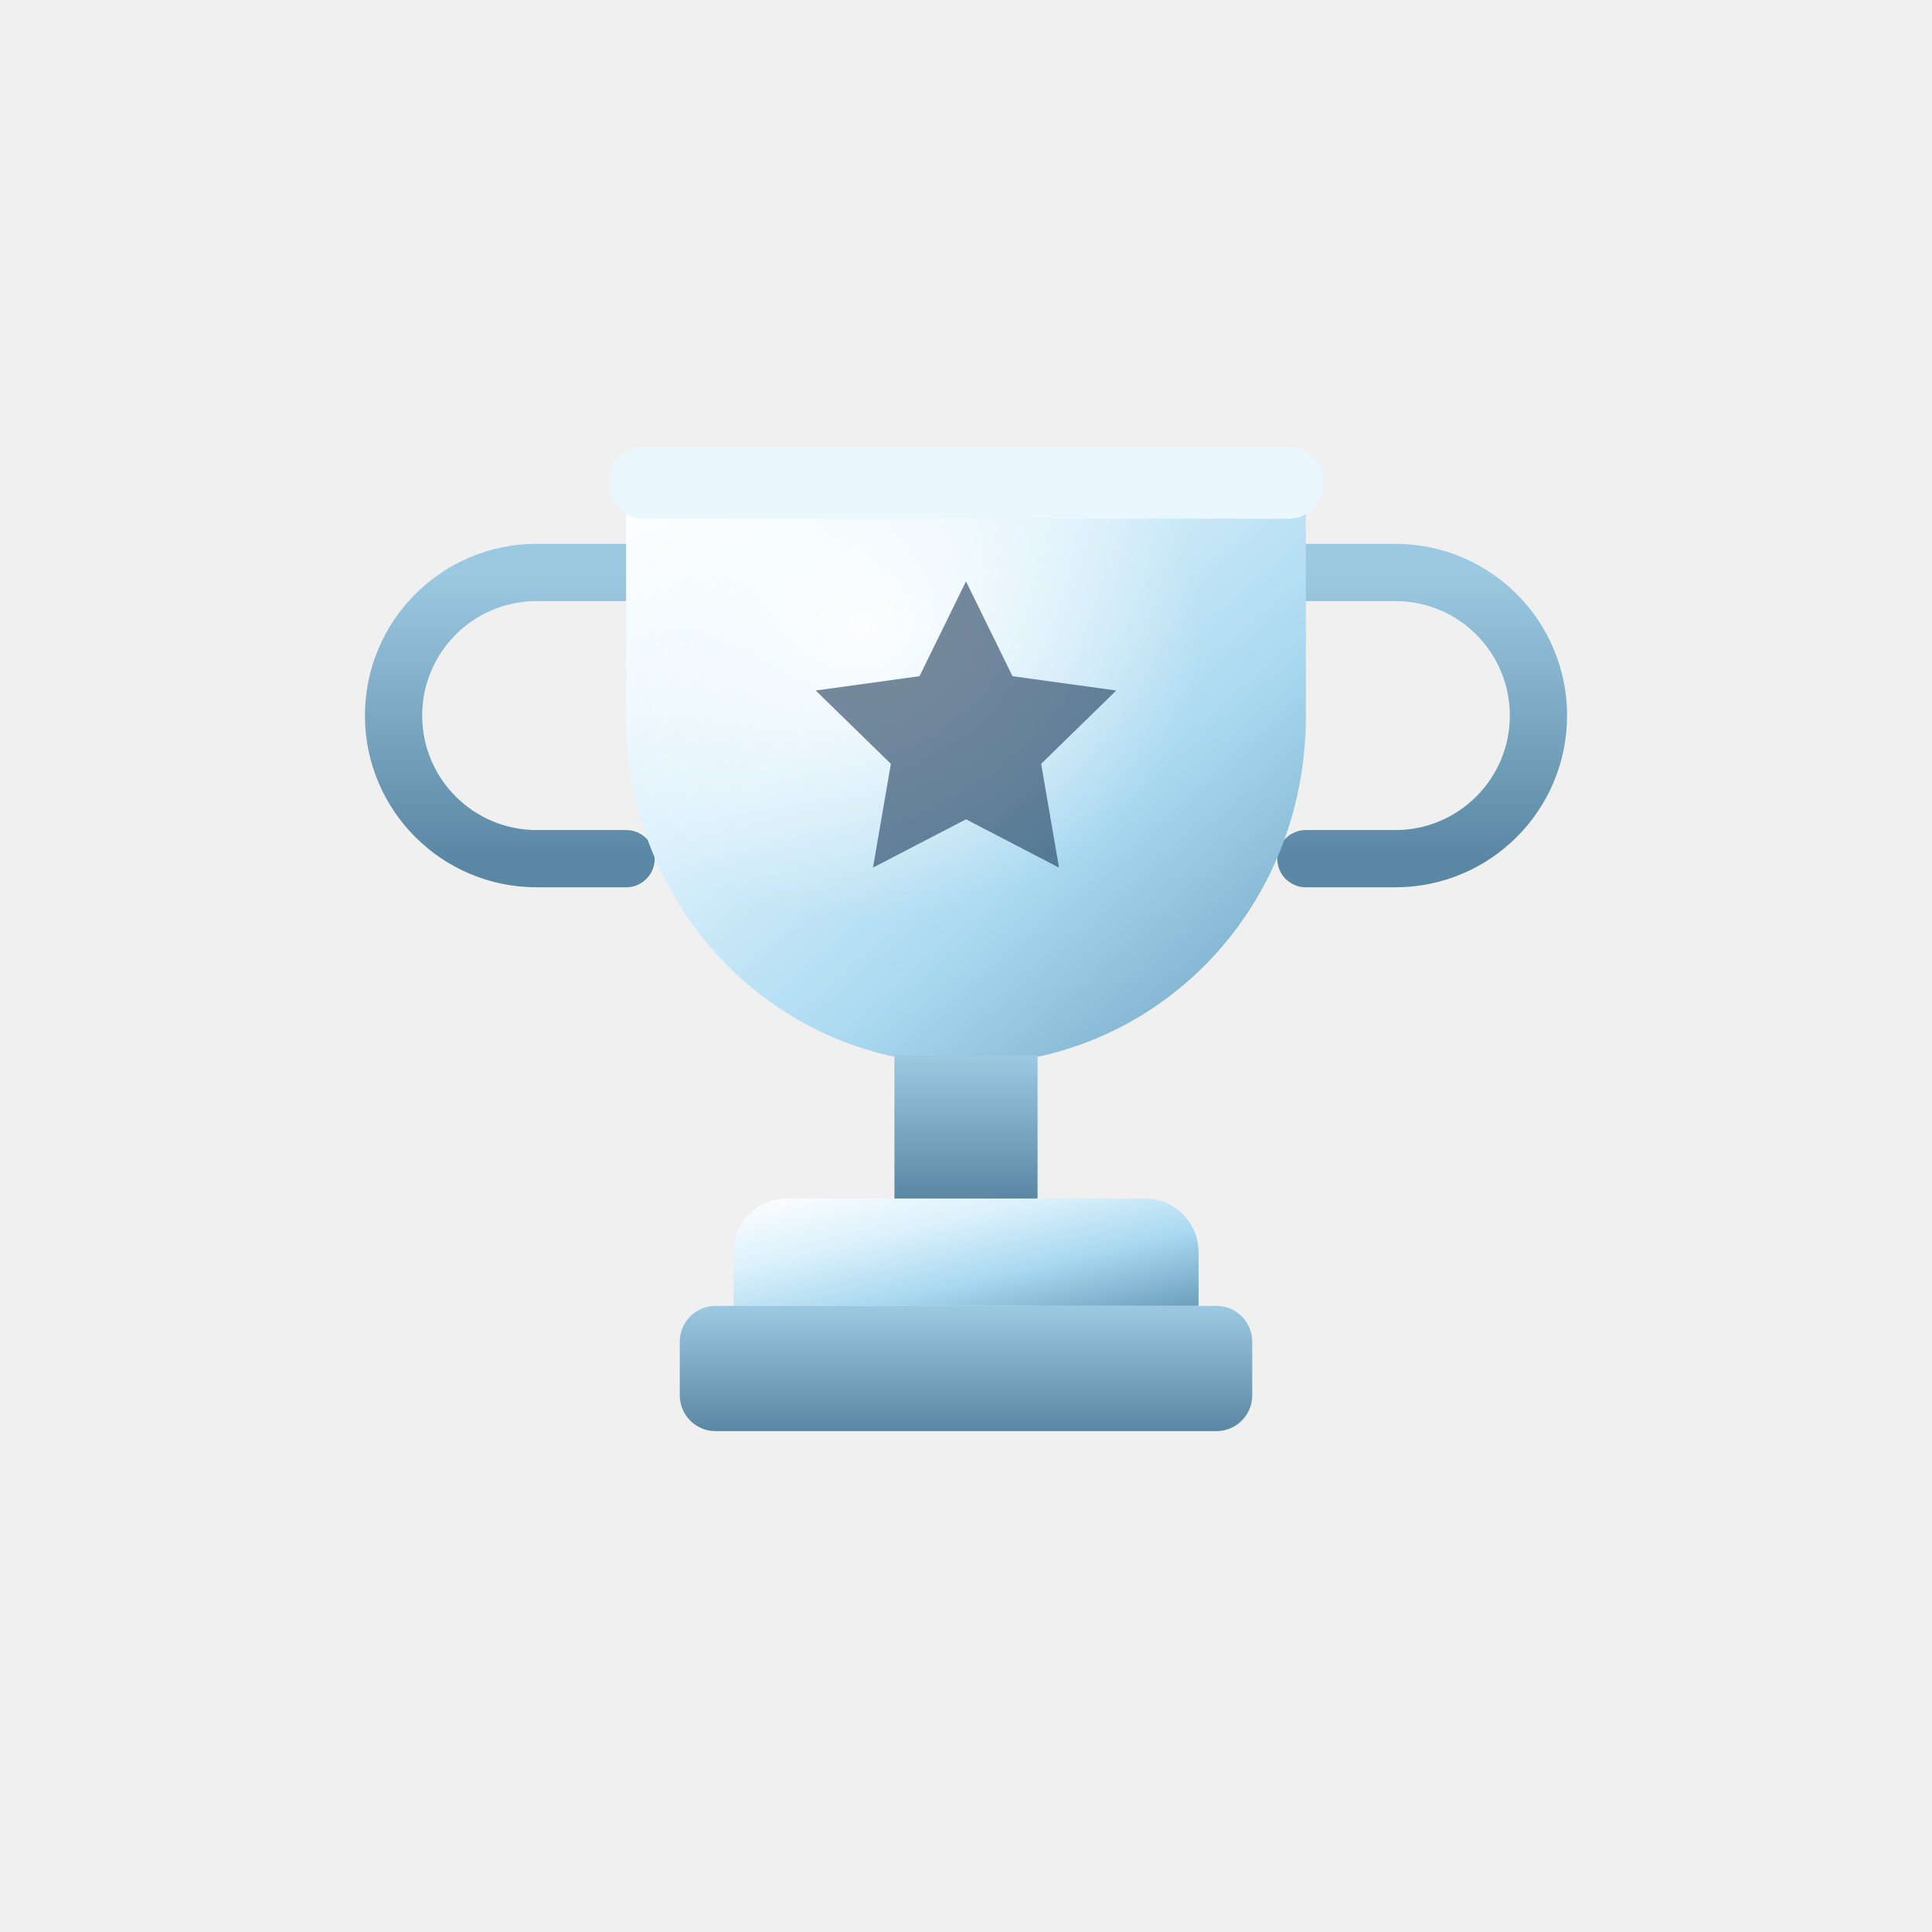
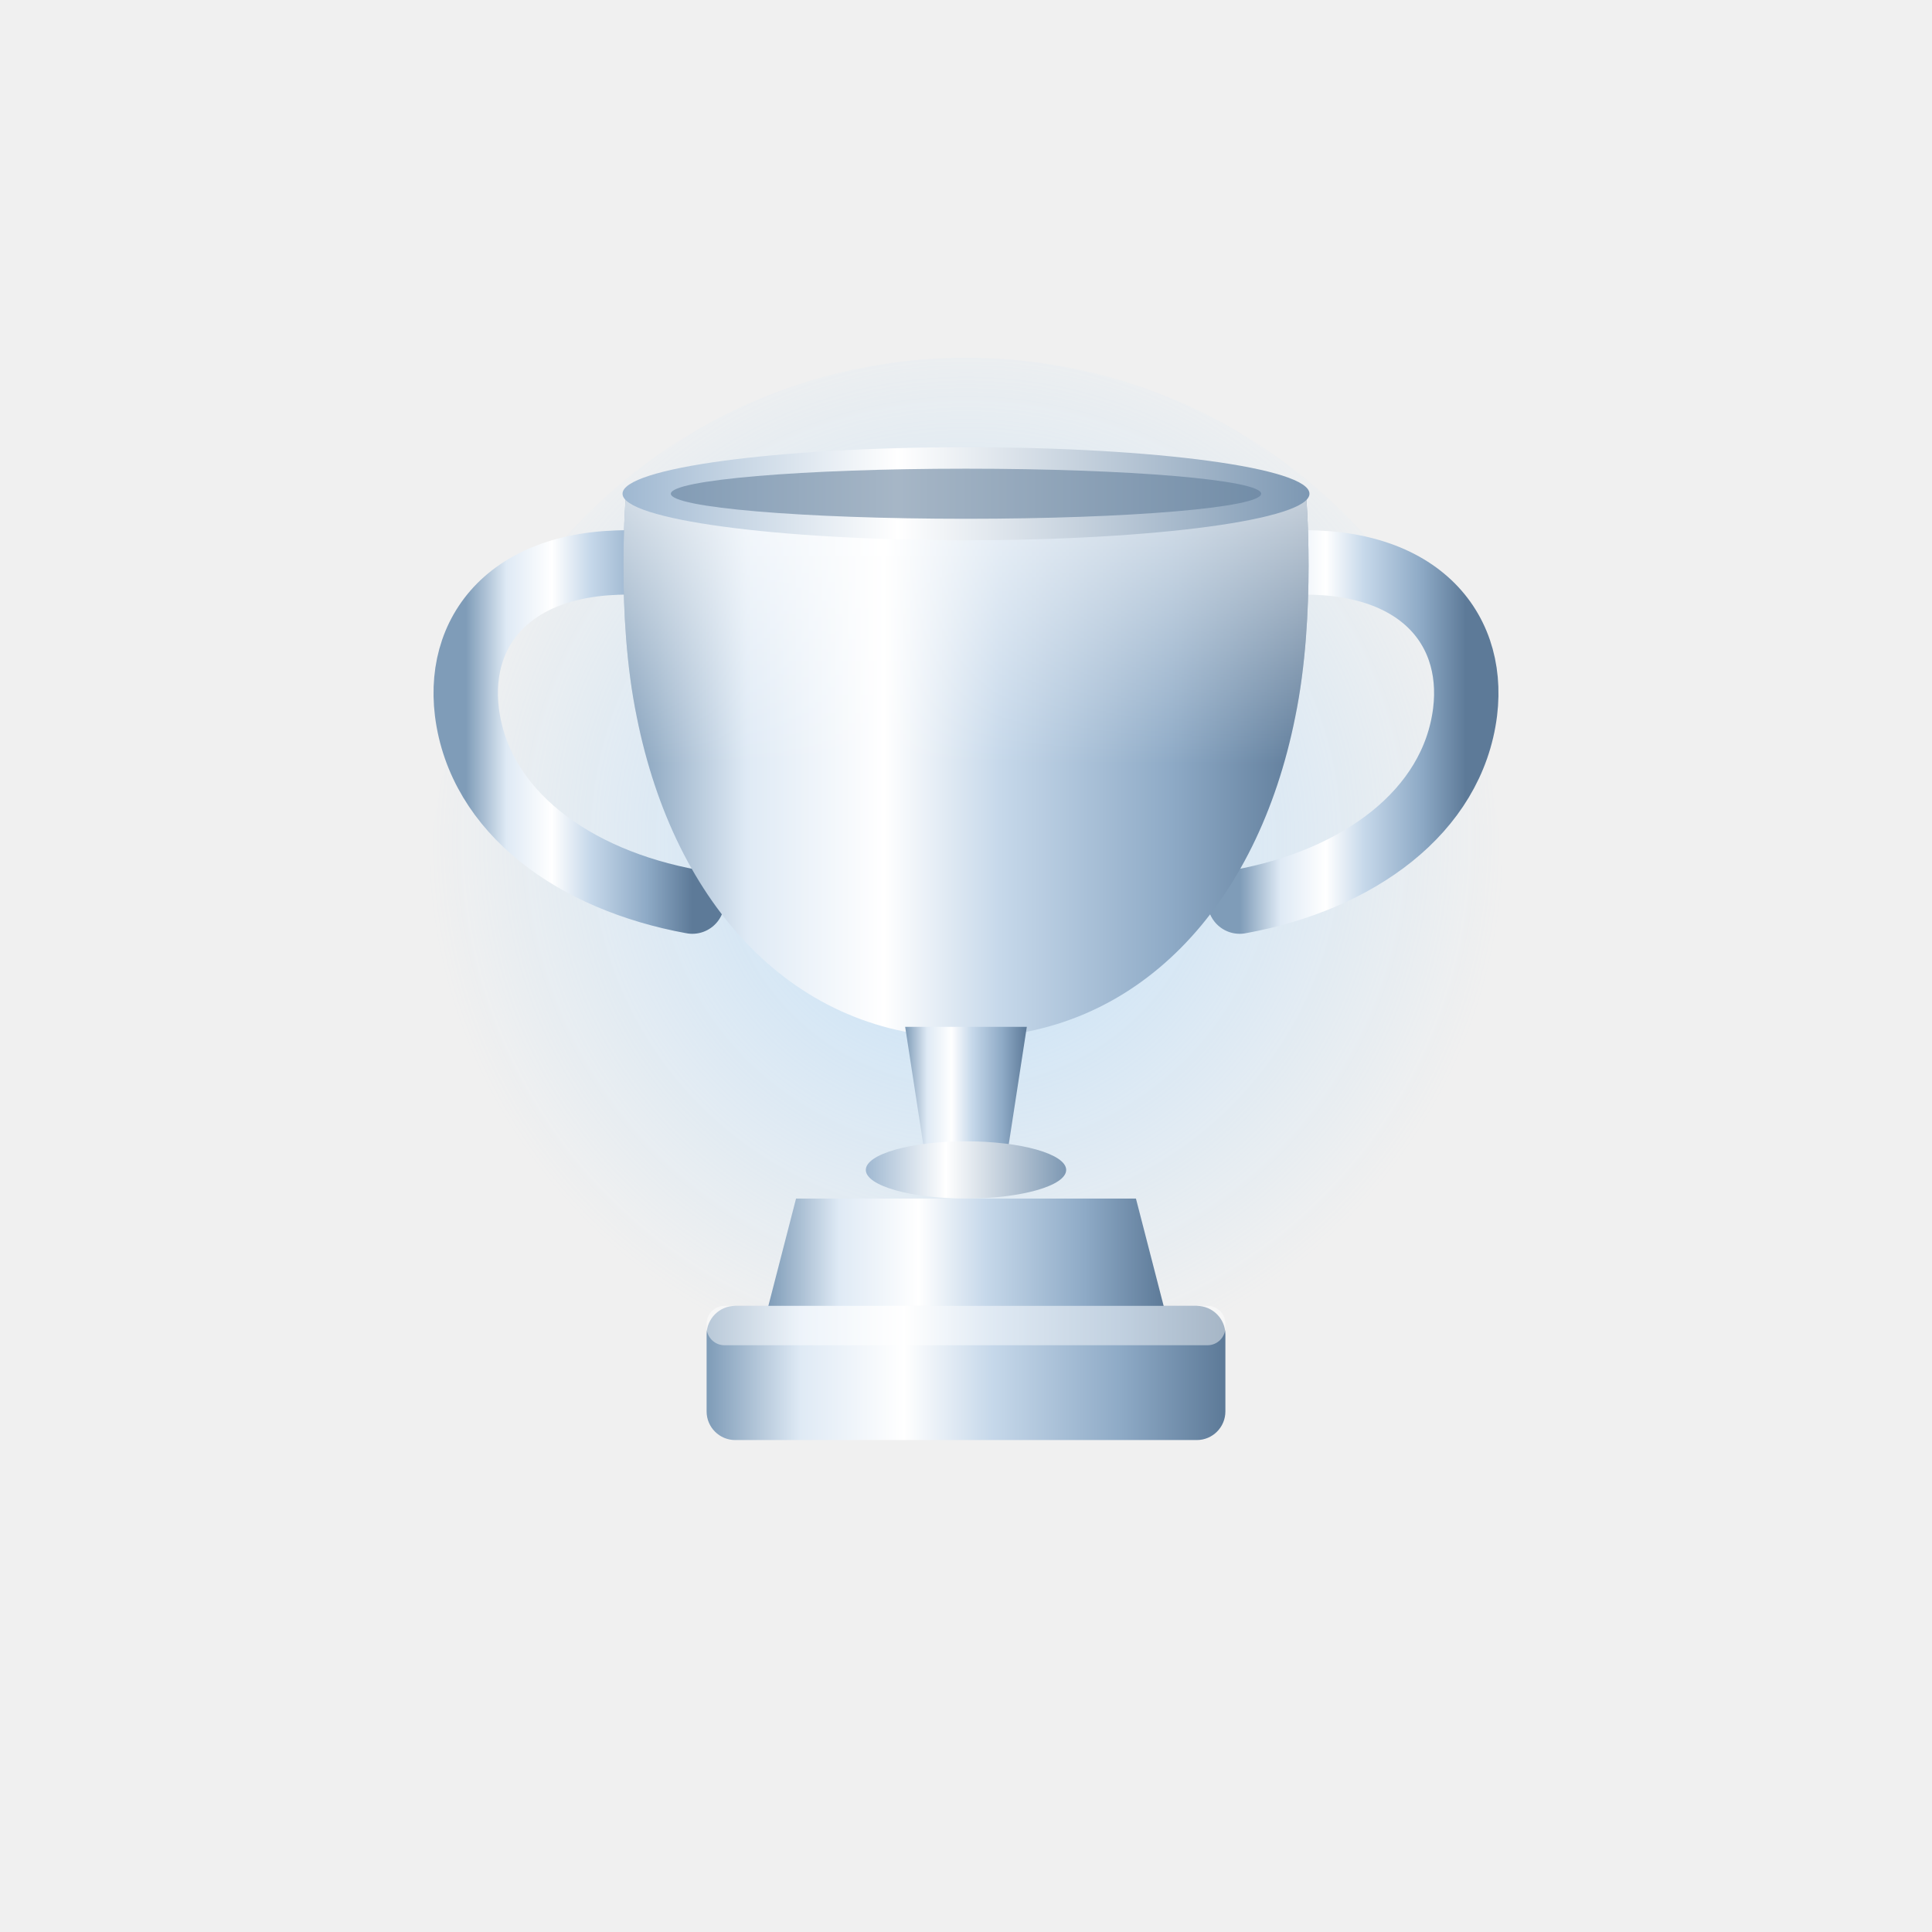
<svg xmlns="http://www.w3.org/2000/svg" viewBox="0 0 108 108">
  <defs>
-     <linearGradient id="plat" x1="0" y1="0" x2="1" y2="1">
-       <stop offset="0" stop-color="#ffffff" />
-       <stop offset="0.35" stop-color="#d9f0fb" />
-       <stop offset="0.65" stop-color="#a8d8f0" />
-       <stop offset="1" stop-color="#6b9fbd" />
+     <linearGradient id="plat" x1="0" y1="0" x2="1" y2="0">
+       <stop offset="0" stop-color="#7f9cb8" />
+       <stop offset="0.18" stop-color="#dfeaf5" />
+       <stop offset="0.38" stop-color="#ffffff" />
+       <stop offset="0.55" stop-color="#c6d8ea" />
+       <stop offset="0.8" stop-color="#8eaac6" />
+       <stop offset="1" stop-color="#5d7a98" />
    </linearGradient>
-     <linearGradient id="platDark" x1="0" y1="0" x2="0" y2="1">
-       <stop offset="0" stop-color="#9cc9e2" />
-       <stop offset="1" stop-color="#5a87a3" />
+     <linearGradient id="platV" x1="0" y1="0" x2="0" y2="1">
+       <stop offset="0" stop-color="#ffffff" stop-opacity="0.65" />
+       <stop offset="0.5" stop-color="#ffffff" stop-opacity="0" />
    </linearGradient>
-     <radialGradient id="shine" cx="0.35" cy="0.25" r="0.5">
-       <stop offset="0" stop-color="#ffffff" stop-opacity="0.9" />
-       <stop offset="1" stop-color="#ffffff" stop-opacity="0" />
+     <linearGradient id="rim" x1="0" y1="0" x2="1" y2="0">
+       <stop offset="0" stop-color="#9fb8d1" />
+       <stop offset="0.4" stop-color="#ffffff" />
+       <stop offset="1" stop-color="#7d98b3" />
+     </linearGradient>
+     <radialGradient id="glow" cx="0.5" cy="0.45" r="0.5">
+       <stop offset="0" stop-color="#9fd4ff" stop-opacity="0.55" />
+       <stop offset="1" stop-color="#9fd4ff" stop-opacity="0" />
    </radialGradient>
  </defs>
-   <path d="M36 32h-6a8 8 0 0 0 0 16h5" fill="none" stroke="url(#platDark)" stroke-width="3.2" stroke-linecap="round" />
-   <path d="M72 32h6a8 8 0 0 1 0 16h-5" fill="none" stroke="url(#platDark)" stroke-width="3.2" stroke-linecap="round" />
-   <path d="M35 27h38v13c0 11-8.5 19.5-19 19.5S35 51 35 40Z" fill="url(#plat)" />
-   <path d="M35 27h38v13c0 11-8.5 19.5-19 19.5S35 51 35 40Z" fill="url(#shine)" />
-   <rect x="34" y="25" width="40" height="4" rx="2" fill="#eaf7ff" />
-   <path d="M54 32.5l2.6 5.3 5.8.8-4.2 4.1 1 5.8-5.2-2.7-5.2 2.7 1-5.8-4.2-4.1 5.8-.8Z" fill="#0b2a4a" opacity="0.55" />
-   <path d="M50 59h8v8h-8Z" fill="url(#platDark)" />
-   <path d="M44 67h20a3 3 0 0 1 3 3v3H41v-3a3 3 0 0 1 3-3Z" fill="url(#plat)" />
-   <rect x="38" y="73" width="32" height="7" rx="2" fill="url(#platDark)" />
+   <circle cx="54" cy="50" r="30" fill="url(#glow)" />
+   <path d="M36.5 31.5c-7.5-.6-11 3.4-10.4 8.3.7 5.6 6 9.4 12.6 10.6" fill="none" stroke="url(#plat)" stroke-width="3.6" stroke-linecap="round" />
+   <path d="M71.5 31.5c7.5-.6 11 3.4 10.4 8.3-.7 5.6-6 9.4-12.6 10.6" fill="none" stroke="url(#plat)" stroke-width="3.6" stroke-linecap="round" />
+   <path d="M35 27.5h38c0 0 .6 6.8-.6 12.6C70.3 50.6 63.6 58 54 58S37.7 50.6 35.6 40.1C34.4 34.3 35 27.5 35 27.5Z" fill="url(#plat)" />
+   <path d="M35 27.5h38c0 0 .6 6.8-.6 12.6C70.3 50.6 63.6 58 54 58S37.7 50.6 35.6 40.1C34.4 34.3 35 27.5 35 27.5Z" fill="url(#platV)" />
+   <ellipse cx="54" cy="27.6" rx="19.2" ry="2.6" fill="url(#rim)" />
+   <ellipse cx="54" cy="27.6" rx="16.5" ry="1.4" fill="#5d7a98" opacity="0.55" />
+   <path d="M50.6 57.4h6.8l-1.2 7.8h-4.4Z" fill="url(#plat)" />
+   <ellipse cx="54" cy="65.4" rx="5.6" ry="1.6" fill="url(#rim)" />
+   <path d="M44.5 67h19l1.6 6.2H42.9Z" fill="url(#plat)" />
+   <rect x="39.5" y="73" width="29" height="7.5" rx="1.6" fill="url(#plat)" />
+   <rect x="39.5" y="73" width="29" height="2.2" rx="1" fill="#ffffff" opacity="0.45" />
</svg>
